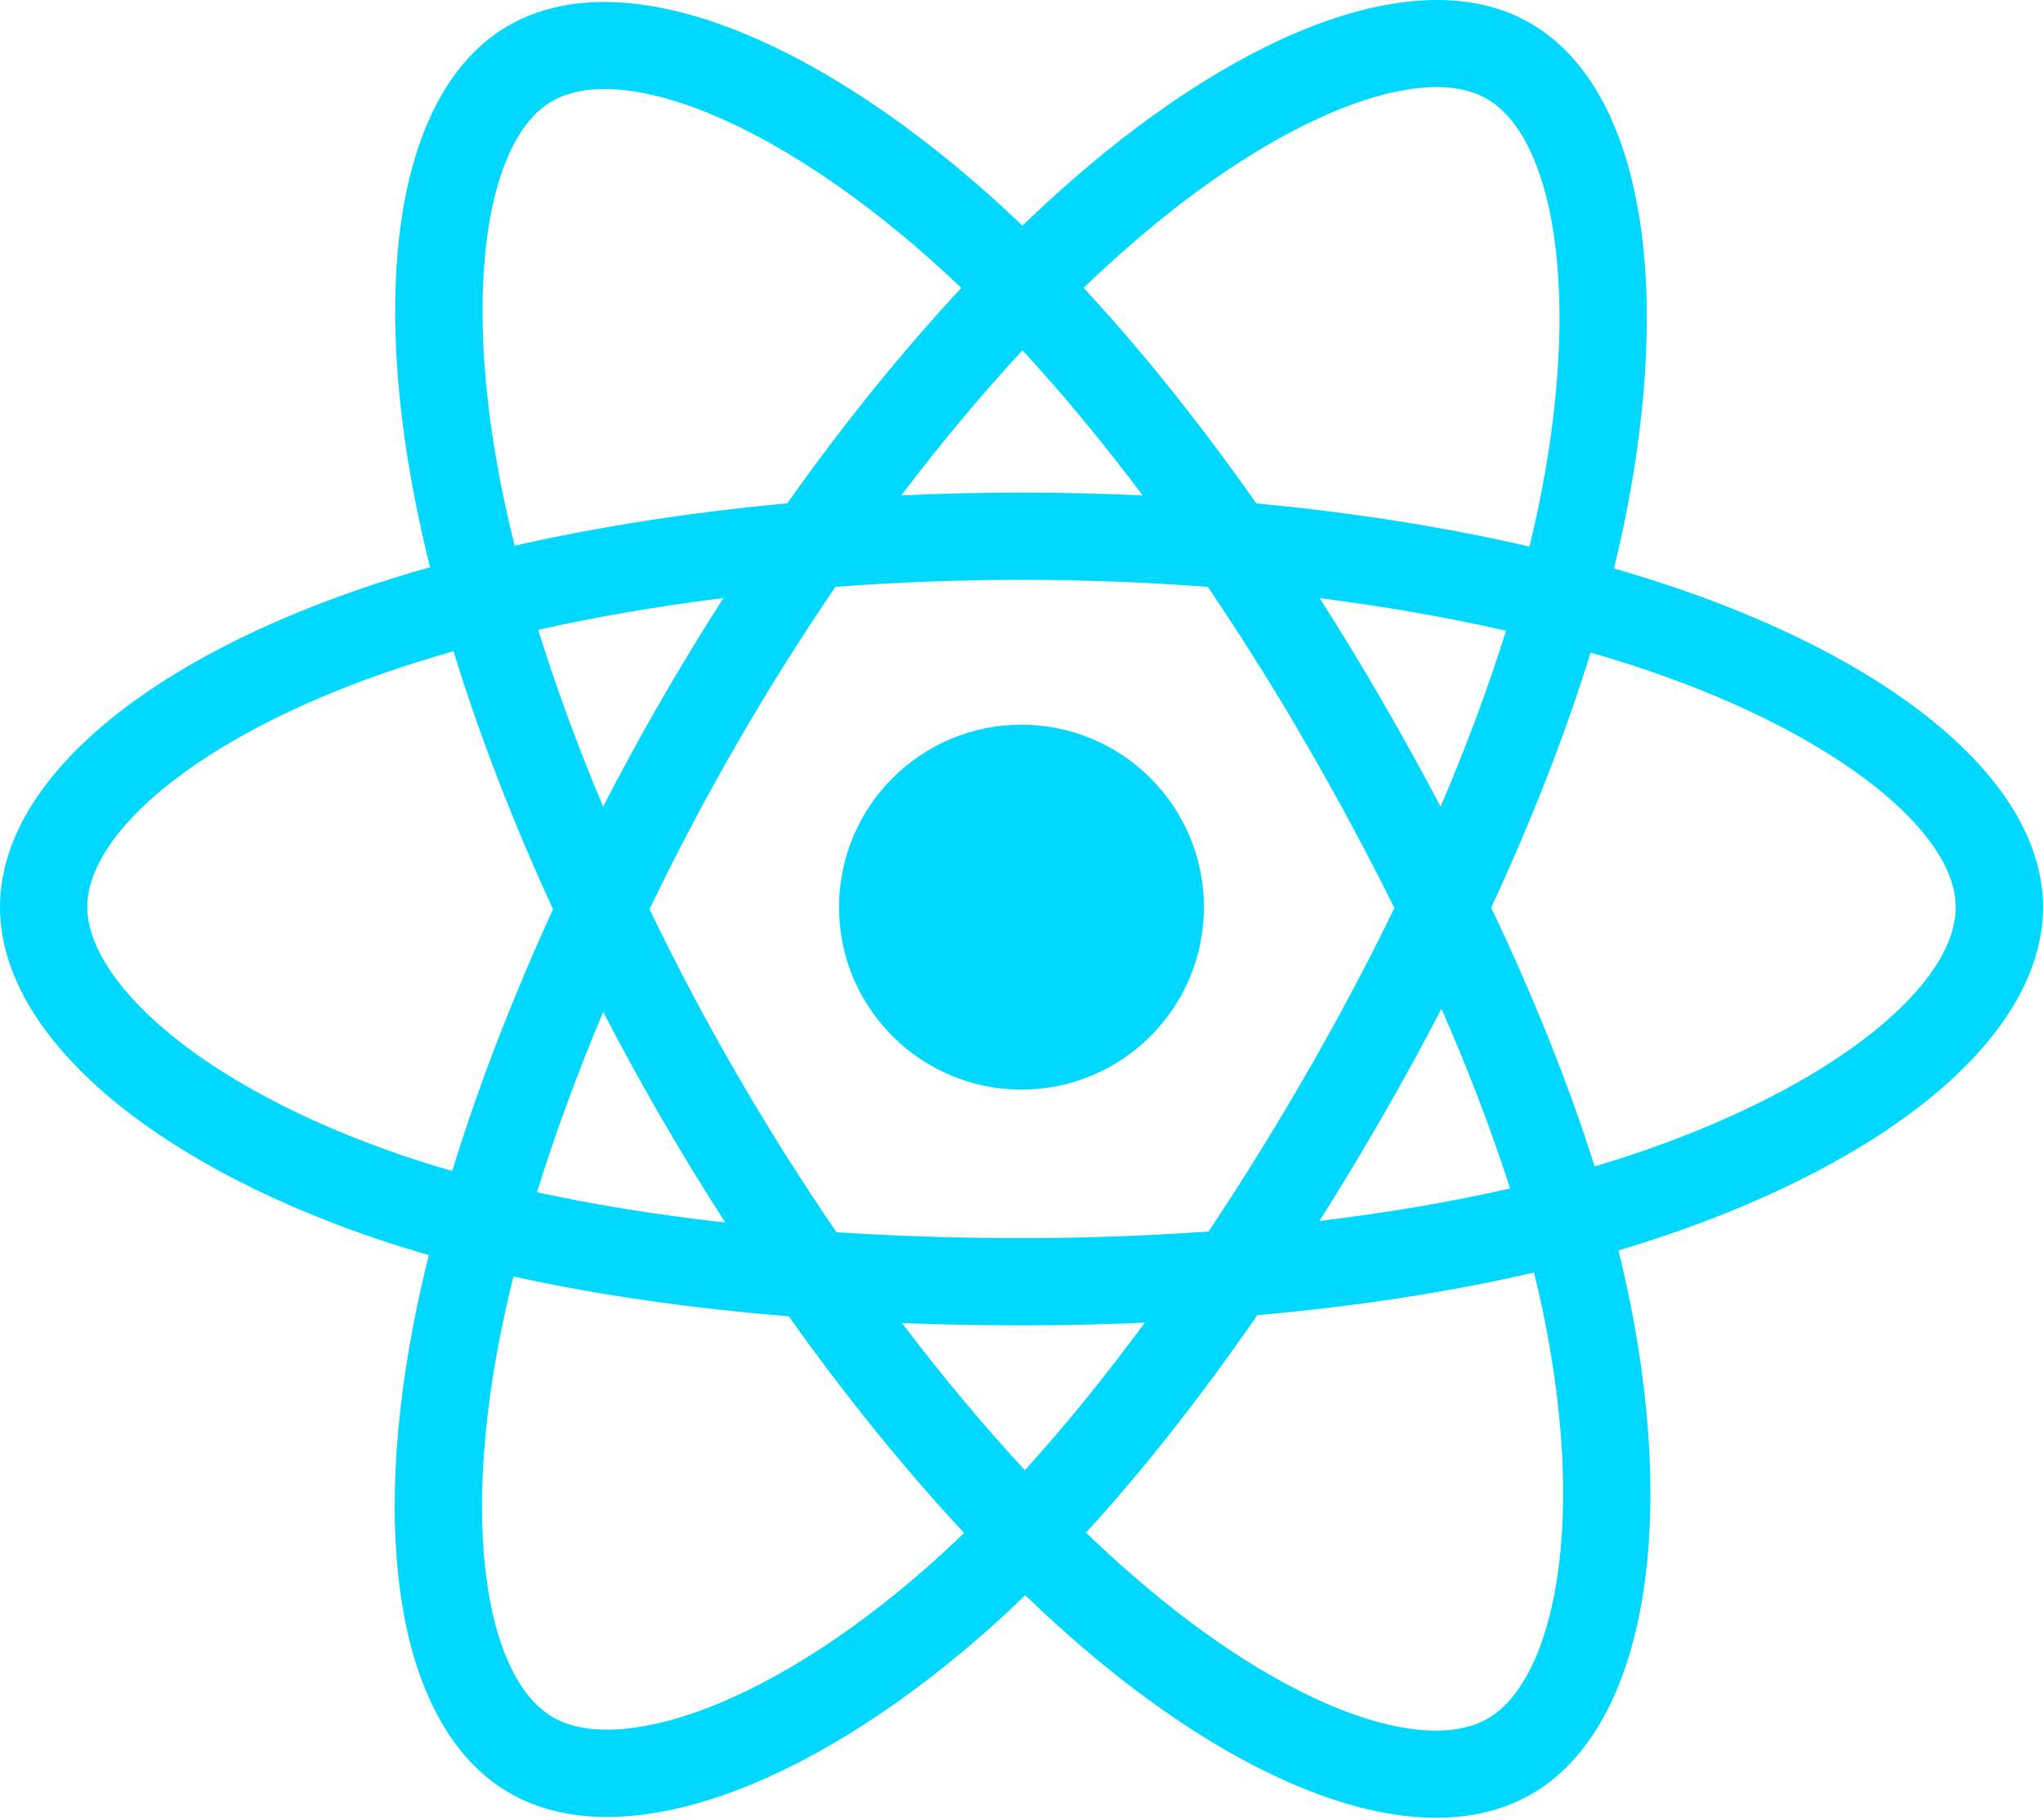
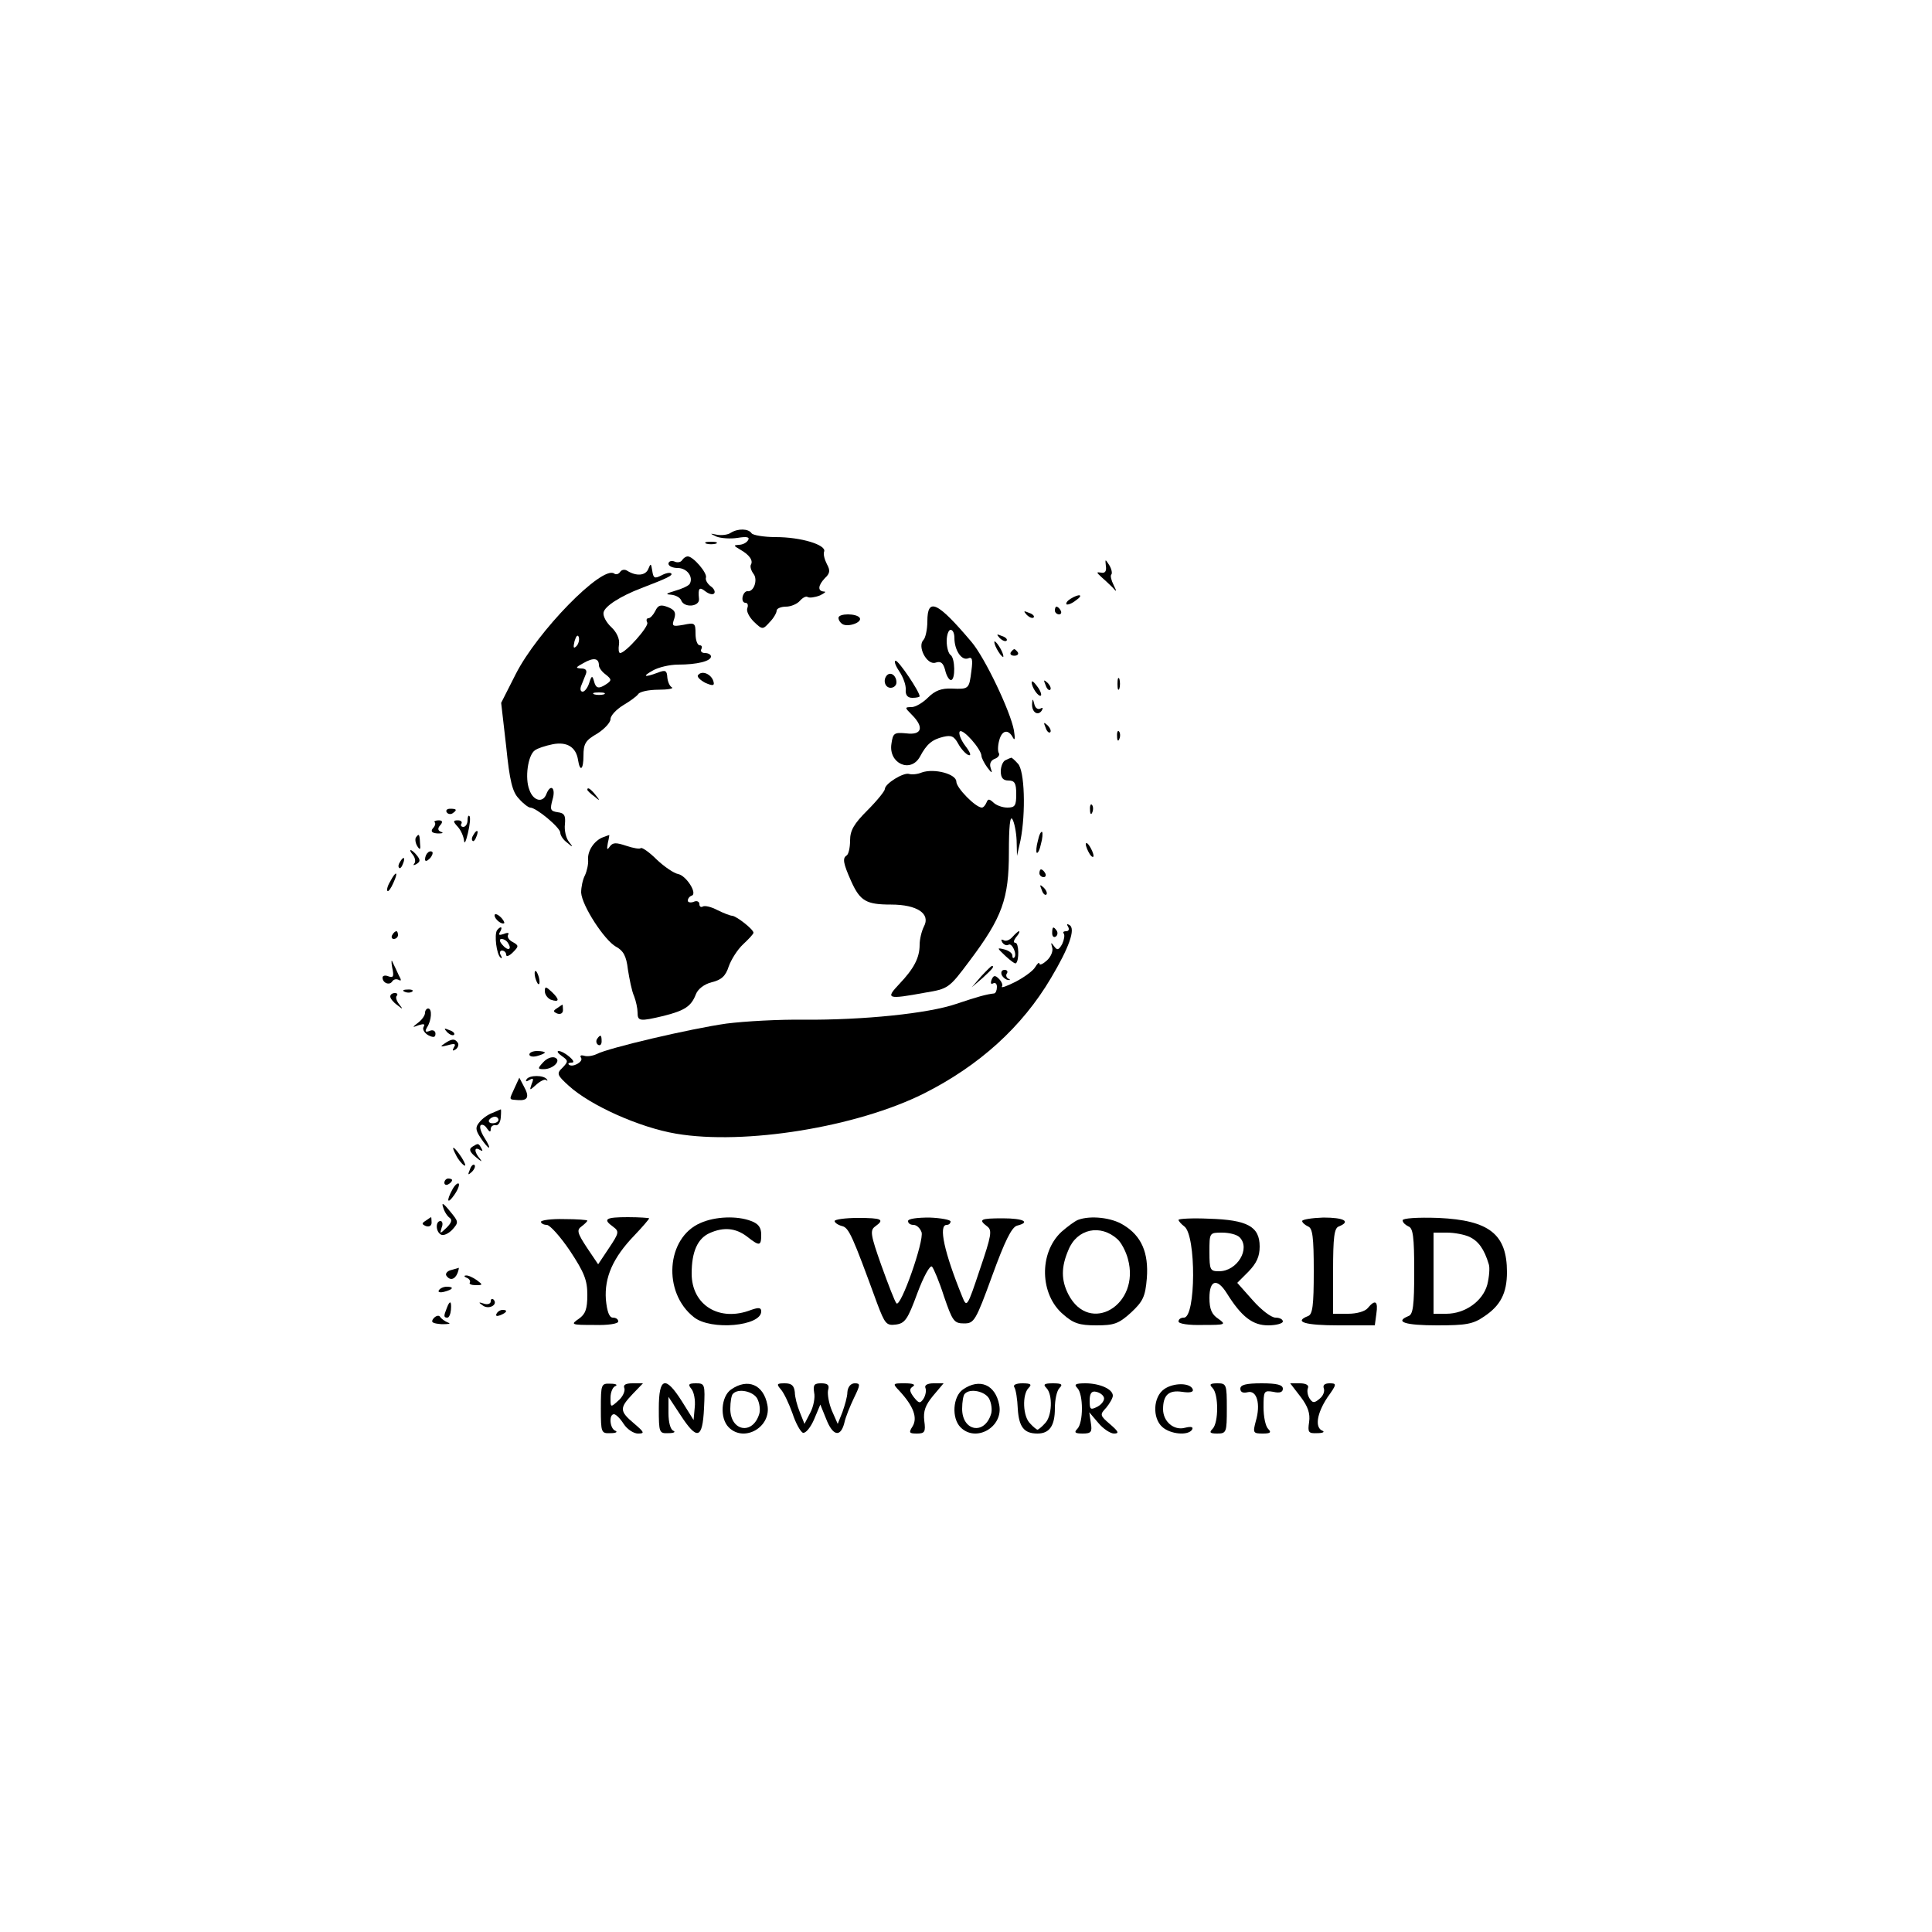
- <svg xmlns="http://www.w3.org/2000/svg" aria-hidden="true" role="img" class="iconify iconify--logos" width="35.93" height="32" preserveAspectRatio="xMidYMid meet" viewBox="0 0 256 228">
-   <path fill="#00D8FF" d="M210.483 73.824a171.49 171.49 0 0 0-8.24-2.597c.465-1.9.893-3.777 1.273-5.621c6.238-30.281 2.16-54.676-11.769-62.708c-13.355-7.7-35.196.329-57.254 19.526a171.23 171.23 0 0 0-6.375 5.848a155.866 155.866 0 0 0-4.241-3.917C100.759 3.829 77.587-4.822 63.673 3.233C50.33 10.957 46.379 33.89 51.995 62.588a170.974 170.974 0 0 0 1.892 8.48c-3.28.932-6.445 1.924-9.474 2.98C17.309 83.498 0 98.307 0 113.668c0 15.865 18.582 31.778 46.812 41.427a145.52 145.52 0 0 0 6.921 2.165a167.467 167.467 0 0 0-2.01 9.138c-5.354 28.2-1.173 50.591 12.134 58.266c13.744 7.926 36.812-.22 59.273-19.855a145.567 145.567 0 0 0 5.342-4.923a168.064 168.064 0 0 0 6.92 6.314c21.758 18.722 43.246 26.282 56.54 18.586c13.731-7.949 18.194-32.003 12.4-61.268a145.016 145.016 0 0 0-1.535-6.842c1.62-.48 3.21-.974 4.76-1.488c29.348-9.723 48.443-25.443 48.443-41.52c0-15.417-17.868-30.326-45.517-39.844Zm-6.365 70.984c-1.4.463-2.836.91-4.3 1.345c-3.24-10.257-7.612-21.163-12.963-32.432c5.106-11 9.31-21.767 12.459-31.957c2.619.758 5.16 1.557 7.61 2.4c23.69 8.156 38.14 20.213 38.14 29.504c0 9.896-15.606 22.743-40.946 31.14Zm-10.514 20.834c2.562 12.94 2.927 24.64 1.23 33.787c-1.524 8.219-4.59 13.698-8.382 15.893c-8.067 4.67-25.32-1.4-43.927-17.412a156.726 156.726 0 0 1-6.437-5.87c7.214-7.889 14.423-17.06 21.459-27.246c12.376-1.098 24.068-2.894 34.671-5.345a134.17 134.17 0 0 1 1.386 6.193ZM87.276 214.515c-7.882 2.783-14.16 2.863-17.955.675c-8.075-4.657-11.432-22.636-6.853-46.752a156.923 156.923 0 0 1 1.869-8.499c10.486 2.32 22.093 3.988 34.498 4.994c7.084 9.967 14.501 19.128 21.976 27.15a134.668 134.668 0 0 1-4.877 4.492c-9.933 8.682-19.886 14.842-28.658 17.94ZM50.35 144.747c-12.483-4.267-22.792-9.812-29.858-15.863c-6.35-5.437-9.555-10.836-9.555-15.216c0-9.322 13.897-21.212 37.076-29.293c2.813-.98 5.757-1.905 8.812-2.773c3.204 10.42 7.406 21.315 12.477 32.332c-5.137 11.18-9.399 22.249-12.634 32.792a134.718 134.718 0 0 1-6.318-1.979Zm12.378-84.26c-4.811-24.587-1.616-43.134 6.425-47.789c8.564-4.958 27.502 2.111 47.463 19.835a144.318 144.318 0 0 1 3.841 3.545c-7.438 7.987-14.787 17.08-21.808 26.988c-12.04 1.116-23.565 2.908-34.161 5.309a160.342 160.342 0 0 1-1.76-7.887Zm110.427 27.268a347.8 347.8 0 0 0-7.785-12.803c8.168 1.033 15.994 2.404 23.343 4.08c-2.206 7.072-4.956 14.465-8.193 22.045a381.151 381.151 0 0 0-7.365-13.322Zm-45.032-43.861c5.044 5.465 10.096 11.566 15.065 18.186a322.04 322.04 0 0 0-30.257-.006c4.974-6.559 10.069-12.652 15.192-18.18ZM82.802 87.83a323.167 323.167 0 0 0-7.227 13.238c-3.184-7.553-5.909-14.98-8.134-22.152c7.304-1.634 15.093-2.97 23.209-3.984a321.524 321.524 0 0 0-7.848 12.897Zm8.081 65.352c-8.385-.936-16.291-2.203-23.593-3.793c2.26-7.3 5.045-14.885 8.298-22.6a321.187 321.187 0 0 0 7.257 13.246c2.594 4.48 5.28 8.868 8.038 13.147Zm37.542 31.03c-5.184-5.592-10.354-11.779-15.403-18.433c4.902.192 9.899.29 14.978.29c5.218 0 10.376-.117 15.453-.343c-4.985 6.774-10.018 12.97-15.028 18.486Zm52.198-57.817c3.422 7.8 6.306 15.345 8.596 22.52c-7.422 1.694-15.436 3.058-23.88 4.071a382.417 382.417 0 0 0 7.859-13.026a347.403 347.403 0 0 0 7.425-13.565Zm-16.898 8.101a358.557 358.557 0 0 1-12.281 19.815a329.4 329.4 0 0 1-23.444.823c-7.967 0-15.716-.248-23.178-.732a310.202 310.202 0 0 1-12.513-19.846h.001a307.41 307.41 0 0 1-10.923-20.627a310.278 310.278 0 0 1 10.89-20.637l-.001.001a307.318 307.318 0 0 1 12.413-19.761c7.613-.576 15.42-.876 23.31-.876H128c7.926 0 15.743.303 23.354.883a329.357 329.357 0 0 1 12.335 19.695a358.489 358.489 0 0 1 11.036 20.54a329.472 329.472 0 0 1-11 20.722Zm22.56-122.124c8.572 4.944 11.906 24.881 6.52 51.026c-.344 1.668-.73 3.367-1.15 5.09c-10.622-2.452-22.155-4.275-34.23-5.408c-7.034-10.017-14.323-19.124-21.64-27.008a160.789 160.789 0 0 1 5.888-5.4c18.9-16.447 36.564-22.941 44.612-18.3ZM128 90.808c12.625 0 22.86 10.235 22.86 22.86s-10.235 22.86-22.86 22.86s-22.86-10.235-22.86-22.86s10.235-22.86 22.86-22.86Z" />
+ <svg xmlns="http://www.w3.org/2000/svg" version="1.0" width="500pt" height="500pt" viewBox="0 0 500 500" preserveAspectRatio="xMidYMid meet">
+   <g transform="translate(0,500) scale(0.1,-0.1)" fill="#000000" stroke="none">
+     <path d="M1891 3621 c-7 -5 -23 -7 -35 -5 -20 4 -20 4 -1 -5 11 -4 35 -6 54 -3 24 4 32 2 27 -6 -4 -7 -15 -12 -24 -12 -14 -1 -14 -2 3 -12 25 -14 35 -29 28 -40 -2 -5 1 -15 7 -23 12 -15 1 -48 -16 -45 -5 0 -10 -6 -12 -14 -2 -9 1 -16 7 -16 6 0 8 -6 5 -14 -3 -8 5 -23 17 -35 22 -21 23 -21 41 -1 10 10 18 24 18 30 0 5 11 10 24 10 13 0 29 7 36 15 7 8 16 13 20 10 5 -3 19 -1 32 4 12 6 17 10 11 10 -18 1 -16 16 2 35 13 12 14 20 5 36 -6 12 -10 26 -7 33 5 17 -60 37 -125 37 -31 0 -60 5 -63 10 -8 12 -35 13 -54 1z" />
+     <path d="M1828 3593 c6 -2 18 -2 25 0 6 3 1 5 -13 5 -14 0 -19 -2 -12 -5z" />
+     <path d="M1765 3550 c-3 -5 -12 -7 -20 -3 -8 3 -15 0 -15 -6 0 -6 11 -11 24 -11 24 0 41 -23 31 -41 -3 -5 -20 -13 -38 -18 -23 -7 -26 -9 -11 -10 12 -1 24 -7 27 -15 8 -20 48 -16 46 4 -3 28 1 32 16 20 9 -7 19 -10 23 -6 4 4 0 13 -9 19 -9 7 -14 17 -12 22 4 12 -33 55 -47 55 -5 0 -11 -4 -15 -10z" />
+     <path d="M2862 3535 c2 -13 -2 -19 -12 -17 -13 2 -13 1 0 -11 8 -7 21 -19 29 -27 11 -13 12 -12 3 6 -6 12 -9 24 -6 27 3 3 1 14 -5 24 -11 17 -11 17 -9 -2z" />
+     <path d="M1678 3528 c-7 -18 -31 -20 -55 -5 -6 4 -14 3 -18 -3 -4 -6 -11 -8 -16 -4 -32 20 -198 -150 -254 -260 l-38 -75 13 -113 c9 -89 16 -118 33 -135 11 -13 25 -23 29 -23 16 0 78 -52 78 -65 0 -7 8 -19 18 -26 15 -13 16 -12 4 3 -7 9 -12 29 -10 45 2 22 -1 29 -19 31 -19 3 -20 7 -13 33 9 30 -5 42 -16 14 -9 -24 -34 -18 -44 11 -12 30 -4 89 14 102 6 5 27 12 47 16 37 7 60 -8 65 -41 5 -32 14 -25 14 11 0 31 5 40 35 57 19 12 35 29 35 38 0 9 15 25 33 36 17 10 35 23 39 29 4 6 27 11 52 11 24 0 40 3 35 6 -6 3 -11 15 -12 26 -1 18 -5 20 -25 12 -35 -13 -41 -10 -12 6 14 8 43 15 65 15 49 0 85 9 85 21 0 5 -7 9 -16 9 -8 0 -12 5 -9 10 3 6 1 10 -4 10 -6 0 -11 13 -11 30 0 28 -2 29 -31 23 -29 -5 -31 -4 -24 16 5 16 1 23 -17 30 -18 7 -25 5 -32 -10 -5 -10 -13 -19 -18 -19 -5 0 -6 -5 -3 -11 6 -9 -56 -79 -70 -79 -4 0 -5 10 -3 23 2 13 -6 31 -20 44 -13 12 -22 29 -20 38 3 16 43 42 98 63 68 26 82 33 77 38 -3 3 -14 1 -25 -5 -18 -9 -21 -8 -24 12 -3 19 -4 20 -10 5z m-186 -200 c-8 -8 -9 -4 -5 13 4 13 8 18 11 10 2 -7 -1 -18 -6 -23z m58 -50 c0 -6 8 -17 18 -24 15 -12 15 -15 2 -24 -21 -14 -28 -12 -33 8 -4 14 -6 14 -12 -5 -4 -13 -12 -23 -17 -23 -6 0 -7 7 -4 15 3 8 9 22 12 30 4 10 0 15 -12 15 -16 1 -14 3 6 14 26 15 40 13 40 -6z m13 -75 c-7 -2 -19 -2 -25 0 -7 3 -2 5 12 5 14 0 19 -2 13 -5z" />
+     <path d="M2770 3450 c-8 -5 -12 -11 -10 -14 3 -2 14 2 24 10 22 15 10 19 -14 4z" />
+     <path d="M2400 3392 c0 -21 -5 -43 -10 -48 -17 -17 9 -66 31 -59 14 5 20 -1 25 -19 3 -14 10 -26 15 -26 12 0 11 57 -1 65 -5 3 -10 19 -10 36 0 16 5 29 10 29 6 0 10 -9 10 -21 0 -31 18 -59 35 -53 11 5 13 -2 9 -32 -6 -47 -6 -48 -51 -46 -26 1 -43 -5 -61 -23 -14 -14 -33 -25 -43 -25 -18 0 -18 -1 1 -20 32 -32 26 -53 -14 -48 -32 3 -35 1 -39 -27 -8 -51 50 -77 74 -33 17 32 31 44 60 51 21 5 28 2 39 -18 7 -13 19 -26 26 -29 9 -3 5 7 -8 24 -12 16 -18 33 -14 37 8 8 55 -45 56 -63 0 -5 7 -19 15 -30 12 -16 14 -16 9 -2 -4 11 0 20 10 24 9 3 14 10 11 15 -3 4 -3 19 1 33 7 27 24 30 36 6 5 -8 5 1 2 20 -9 49 -75 188 -110 229 -88 104 -114 116 -114 53z" />
+     <path d="M2730 3420 c0 -5 5 -10 11 -10 5 0 7 5 4 10 -3 6 -8 10 -11 10 -2 0 -4 -4 -4 -10z" />
+     <path d="M2657 3409 c7 -7 15 -10 18 -7 3 3 -2 9 -12 12 -14 6 -15 5 -6 -5z" />
+     <path d="M2170 3401 c0 -6 5 -13 10 -16 14 -9 52 4 45 16 -8 12 -55 12 -55 0z" />
+     <path d="M2587 3349 c7 -7 15 -10 18 -7 3 3 -2 9 -12 12 -14 6 -15 5 -6 -5z" />
+     <path d="M2580 3320 c6 -11 13 -20 16 -20 2 0 0 9 -6 20 -6 11 -13 20 -16 20 -2 0 0 -9 6 -20z" />
+     <path d="M2616 3312 c-3 -5 1 -9 9 -9 8 0 12 4 9 9 -3 4 -7 8 -9 8 -2 0 -6 -4 -9 -8z" />
+     <path d="M2327 3263 c11 -16 18 -37 17 -48 -1 -14 5 -21 17 -21 11 0 19 2 19 4 0 12 -54 92 -62 92 -5 0 -1 -12 9 -27z" />
+     <path d="M1806 3252 c-2 -4 6 -12 19 -19 18 -8 24 -8 22 1 -4 21 -31 33 -41 18z" />
+     <path d="M2296 3253 c-12 -12 -6 -33 9 -33 8 0 15 6 15 14 0 17 -14 28 -24 19z" />
+     <path d="M2892 3230 c0 -14 2 -19 5 -12 2 6 2 18 0 25 -3 6 -5 1 -5 -13z" />
+     <path d="M2670 3234 c0 -13 18 -39 24 -34 2 3 -2 14 -10 24 -8 11 -14 16 -14 10z" />
+     <path d="M2706 3227 c3 -10 9 -15 12 -12 3 3 0 11 -7 18 -10 9 -11 8 -5 -6z" />
+     <path d="M2671 3178 c-1 -21 15 -32 25 -17 4 7 3 9 -4 5 -6 -3 -13 2 -15 11 -4 16 -5 16 -6 1z" />
+     <path d="M2706 3117 c3 -10 9 -15 12 -12 3 3 0 11 -7 18 -10 9 -11 8 -5 -6z" />
+     <path d="M2891 3094 c0 -11 3 -14 6 -6 3 7 2 16 -1 19 -3 4 -6 -2 -5 -13z" />
+     <path d="M2603 3033 c-7 -2 -13 -16 -13 -29 0 -17 6 -24 20 -24 16 0 20 -7 20 -35 0 -30 -3 -35 -23 -35 -13 0 -29 6 -36 13 -11 10 -14 10 -18 0 -3 -7 -8 -13 -12 -13 -16 0 -66 51 -66 67 0 20 -57 35 -89 24 -12 -5 -26 -6 -33 -4 -14 5 -63 -25 -63 -39 0 -5 -20 -30 -45 -55 -35 -35 -45 -52 -45 -78 0 -19 -4 -36 -9 -39 -11 -7 -9 -20 12 -67 23 -51 39 -60 103 -60 68 0 103 -24 85 -57 -6 -12 -11 -33 -11 -47 0 -34 -15 -62 -53 -102 -36 -38 -31 -40 67 -22 60 10 62 11 115 82 85 113 102 161 102 281 0 67 3 96 9 86 5 -8 10 -33 11 -55 l1 -40 9 40 c14 71 11 182 -7 199 -8 9 -16 16 -17 15 -1 0 -8 -3 -14 -6z" />
+     <path d="M1520 2956 c0 -2 8 -10 18 -17 15 -13 16 -12 3 4 -13 16 -21 21 -21 13z" />
+     <path d="M2821 2904 c0 -11 3 -14 6 -6 3 7 2 16 -1 19 -3 4 -6 -2 -5 -13z" />
+     <path d="M1156 2898 c3 -5 10 -6 15 -3 13 9 11 12 -6 12 -8 0 -12 -4 -9 -9z" />
+     <path d="M1210 2877 c0 -9 -5 -17 -11 -17 -5 0 -8 4 -5 8 3 5 -1 9 -9 9 -13 0 -13 -3 0 -17 8 -9 15 -25 16 -36 1 -10 5 -1 10 20 5 21 7 41 4 44 -3 3 -5 -2 -5 -11z" />
+     <path d="M1125 2872 c3 -3 1 -10 -5 -16 -6 -8 -2 -12 13 -13 12 0 16 1 9 4 -9 3 -10 9 -3 17 8 9 6 13 -4 13 -8 0 -13 -3 -10 -5z" />
+     <path d="M1225 2839 c-4 -6 -5 -12 -2 -15 2 -3 7 2 10 11 7 17 1 20 -8 4z" />
+     <path d="M2686 2824 c-4 -14 -5 -28 -3 -31 3 -2 8 8 11 23 4 14 5 28 3 31 -3 2 -8 -8 -11 -23z" />
+     <path d="M1076 2832 c-2 -4 -1 -14 4 -22 7 -11 9 -9 7 8 -1 24 -3 26 -11 14z" />
+     <path d="M1560 2833 c-23 -9 -40 -36 -38 -58 1 -11 -3 -29 -8 -40 -6 -11 -10 -31 -10 -45 2 -34 60 -123 90 -140 19 -10 27 -24 31 -59 4 -25 10 -56 16 -69 5 -13 9 -32 9 -42 0 -23 5 -24 68 -9 55 14 71 25 83 56 5 13 21 26 41 31 25 6 36 16 44 41 6 17 22 43 37 57 15 14 27 27 27 30 0 9 -44 43 -55 44 -5 0 -23 7 -39 15 -15 8 -32 12 -37 9 -5 -3 -9 0 -9 6 0 7 -7 10 -15 6 -8 -3 -15 -1 -15 3 0 5 4 11 10 13 16 5 -14 52 -35 56 -11 2 -36 19 -56 38 -19 19 -38 32 -41 29 -2 -3 -19 0 -37 6 -27 9 -35 9 -43 -2 -7 -10 -8 -8 -5 9 3 12 4 22 4 21 -1 0 -9 -3 -17 -6z" />
+     <path d="M2810 2815 c0 -5 5 -17 10 -25 5 -8 10 -10 10 -5 0 6 -5 17 -10 25 -5 8 -10 11 -10 5z" />
+     <path d="M1069 2787 c6 -8 7 -18 3 -22 -4 -5 -1 -5 6 -1 10 6 10 11 1 22 -6 8 -14 14 -16 14 -3 0 0 -6 6 -13z" />
+     <path d="M1107 2793 c-4 -3 -7 -11 -7 -17 0 -6 5 -5 12 2 6 6 9 14 7 17 -3 3 -9 2 -12 -2z" />
+     <path d="M1035 2769 c-4 -6 -5 -12 -2 -15 2 -3 7 2 10 11 7 17 1 20 -8 4z" />
+     <path d="M2690 2740 c0 -5 5 -10 11 -10 5 0 7 5 4 10 -3 6 -8 10 -11 10 -2 0 -4 -4 -4 -10z" />
+     <path d="M1010 2719 c-7 -11 -10 -23 -7 -25 2 -2 9 7 15 21 14 30 7 33 -8 4z" />
+     <path d="M2696 2697 c3 -10 9 -15 12 -12 3 3 0 11 -7 18 -10 9 -11 8 -5 -6z" />
+     <path d="M1280 2631 c0 -10 19 -25 25 -20 1 2 -3 10 -11 17 -8 7 -14 8 -14 3z" />
+     <path d="M2764 2602 c4 -7 2 -12 -5 -12 -7 0 -9 -3 -6 -6 3 -4 1 -16 -4 -27 -9 -16 -13 -17 -21 -6 -8 11 -9 11 -5 -3 3 -9 -3 -24 -14 -34 -10 -9 -19 -13 -19 -8 0 5 -5 1 -11 -9 -5 -9 -28 -26 -51 -38 -22 -11 -38 -17 -35 -12 3 4 -1 13 -8 20 -10 10 -14 9 -19 -3 -3 -9 -1 -12 4 -9 6 3 10 -1 10 -9 0 -9 -3 -16 -7 -17 -19 -2 -42 -8 -98 -27 -73 -25 -240 -42 -395 -41 -63 1 -153 -4 -200 -10 -92 -13 -306 -63 -336 -79 -11 -5 -25 -7 -33 -4 -8 2 -11 0 -7 -6 6 -10 -23 -26 -32 -17 -3 3 1 5 8 5 15 0 -19 29 -34 30 -6 0 -2 -6 8 -13 17 -12 17 -14 2 -30 -16 -15 -15 -19 16 -47 56 -51 183 -108 278 -124 177 -30 467 17 641 104 143 72 254 172 329 299 47 79 64 127 48 137 -7 4 -8 2 -4 -4z" />
+     <path d="M1286 2592 c-7 -12 -1 -61 9 -70 4 -4 5 -1 1 6 -4 6 -2 12 3 12 6 0 11 -5 11 -11 0 -6 8 -3 17 6 16 16 16 18 0 27 -10 5 -15 13 -12 19 4 5 -2 6 -11 2 -12 -4 -15 -3 -10 5 4 7 5 12 2 12 -3 0 -7 -4 -10 -8z m29 -33 c11 -17 -1 -21 -15 -4 -8 9 -8 15 -2 15 6 0 14 -5 17 -11z" />
+     <path d="M2723 2585 c0 -8 4 -12 9 -9 5 3 6 10 3 15 -9 13 -12 11 -12 -6z" />
+     <path d="M1015 2580 c-3 -5 -1 -10 4 -10 6 0 11 5 11 10 0 6 -2 10 -4 10 -3 0 -8 -4 -11 -10z" />
+     <path d="M2620 2575 c-7 -8 -17 -12 -23 -8 -6 3 -7 1 -3 -6 4 -6 11 -9 16 -6 9 6 23 -25 15 -33 -3 -3 -5 -1 -5 5 0 6 -9 13 -21 16 -20 5 -19 4 3 -17 13 -12 25 -21 27 -19 9 6 8 53 -1 53 -6 0 -5 6 2 15 7 8 10 15 7 15 -2 0 -10 -7 -17 -15z" />
+     <path d="M1015 2496 c5 -23 3 -27 -9 -23 -9 4 -16 2 -16 -3 0 -14 18 -21 25 -10 4 6 11 7 17 4 7 -4 7 0 0 12 -5 11 -12 26 -16 34 -3 8 -4 2 -1 -14z" />
+     <path d="M2539 2473 l-24 -28 28 24 c25 23 32 31 24 31 -2 0 -14 -12 -28 -27z" />
+     <path d="M1384 2476 c1 -8 5 -18 8 -22 4 -3 5 1 4 10 -1 8 -5 18 -8 22 -4 3 -5 -1 -4 -10z" />
+     <path d="M2592 2478 c2 -6 10 -13 16 -14 7 -1 8 0 2 3 -5 2 -8 9 -4 14 3 5 0 9 -6 9 -7 0 -10 -5 -8 -12z" />
+     <path d="M1410 2435 c0 -9 7 -18 15 -22 23 -8 24 0 3 20 -15 14 -18 15 -18 2z" />
+     <path d="M1048 2433 c7 -3 16 -2 19 1 4 3 -2 6 -13 5 -11 0 -14 -3 -6 -6z" />
+     <path d="M1010 2421 c0 -5 8 -15 18 -22 15 -12 16 -12 5 2 -7 9 -10 19 -6 22 3 4 1 7 -5 7 -7 0 -12 -4 -12 -9z" />
+     <path d="M1442 2391 c-11 -7 -11 -9 0 -14 9 -3 15 1 15 9 0 8 -1 14 -1 14 -1 0 -7 -4 -14 -9z" />
+     <path d="M1100 2379 c0 -7 -8 -18 -17 -25 -17 -13 -17 -14 1 -7 13 4 17 3 12 -5 -3 -6 2 -15 12 -21 14 -7 19 -6 19 4 0 7 -7 11 -15 7 -11 -4 -13 -2 -7 9 12 18 14 49 3 49 -4 0 -8 -5 -8 -11z" />
+     <path d="M1157 2329 c7 -7 15 -10 18 -7 3 3 -2 9 -12 12 -14 6 -15 5 -6 -5z" />
+     <path d="M1545 2311 c-3 -5 -2 -12 3 -15 5 -3 9 1 9 9 0 17 -3 19 -12 6z" />
+     <path d="M1150 2299 c-12 -8 -10 -9 9 -4 17 5 22 4 16 -5 -5 -9 -4 -11 4 -6 6 4 9 12 6 17 -8 12 -16 11 -35 -2z" />
+     <path d="M1370 2271 c0 -5 9 -7 20 -4 11 3 20 7 20 9 0 2 -9 4 -20 4 -11 0 -20 -4 -20 -9z" />
+     <path d="M1406 2251 c-15 -16 -15 -18 1 -18 25 0 47 23 29 30 -8 3 -21 -2 -30 -12z" />
+     <path d="M1363 2207 c-4 -6 -1 -7 7 -2 10 6 12 4 6 -10 -6 -18 -6 -18 12 -2 10 9 22 15 25 12 4 -3 5 -2 2 2 -8 11 -45 11 -52 0z" />
+     <path d="M1332 2185 c-15 -33 -16 -30 8 -32 26 -2 31 8 16 35 l-12 23 -12 -26z" />
+     <path d="M1275 2120 c-12 -4 -27 -15 -34 -24 -11 -13 -11 -20 3 -41 9 -14 19 -25 21 -25 3 0 -2 11 -11 25 -9 14 -14 29 -10 33 4 3 11 0 16 -8 7 -10 10 -11 10 -2 0 6 5 11 12 10 7 -2 13 7 14 20 1 12 1 22 0 21 0 0 -10 -4 -21 -9z m15 -18 c0 -5 -7 -9 -15 -9 -8 0 -12 4 -9 9 3 4 9 8 15 8 5 0 9 -4 9 -8z" />
+     <path d="M1222 2032 c-9 -6 -7 -13 10 -27 13 -11 17 -13 11 -5 -16 18 -17 34 -1 24 7 -4 8 -3 4 4 -8 14 -8 14 -24 4z" />
+     <path d="M1180 2011 c5 -11 15 -23 21 -27 6 -3 3 5 -6 20 -20 30 -30 35 -15 7z" />
+     <path d="M1216 1973 c-6 -14 -5 -15 5 -6 7 7 10 15 7 18 -3 3 -9 -2 -12 -12z" />
+     <path d="M1150 1939 c0 -5 5 -7 10 -4 6 3 10 8 10 11 0 2 -4 4 -10 4 -5 0 -10 -5 -10 -11z" />
+     <path d="M1171 1922 c-17 -31 -13 -40 5 -14 9 13 14 26 11 29 -3 2 -10 -4 -16 -15z" />
+     <path d="M1147 1875 c3 -11 11 -23 17 -27 7 -5 4 -13 -8 -25 -18 -17 -18 -17 -13 0 4 9 2 17 -3 17 -13 0 -13 -27 1 -35 6 -4 19 2 29 12 18 20 17 21 -6 49 -17 21 -22 23 -17 9z" />
+     <path d="M1102 1841 c-11 -7 -11 -9 0 -14 9 -3 15 1 15 9 0 8 -1 14 -1 14 -1 0 -7 -4 -14 -9z" />
+     <path d="M1400 1838 c0 -4 7 -8 15 -8 8 0 35 -30 60 -67 37 -56 45 -76 45 -114 0 -37 -5 -50 -22 -62 -22 -15 -20 -16 40 -16 35 -1 62 3 62 9 0 6 -6 10 -14 10 -9 0 -15 15 -18 47 -4 57 18 108 74 166 21 22 38 42 38 44 0 1 -25 3 -55 3 -58 0 -66 -5 -38 -25 16 -12 15 -16 -11 -55 l-28 -42 -29 43 c-25 38 -27 46 -14 55 8 6 15 13 15 15 0 2 -27 4 -60 4 -33 1 -60 -3 -60 -7z" />
+     <path d="M1813 1835 c-89 -38 -99 -180 -17 -244 44 -35 174 -23 174 15 0 10 -6 11 -26 4 -82 -32 -154 12 -154 94 0 56 15 91 47 105 36 16 67 13 96 -9 33 -26 37 -25 37 5 0 18 -7 28 -26 35 -36 14 -93 12 -131 -5z" />
+     <path d="M2160 1840 c0 -4 8 -10 19 -13 18 -4 27 -25 91 -200 20 -53 24 -58 48 -55 24 3 31 13 56 81 16 43 33 74 38 69 4 -4 19 -39 31 -77 22 -64 26 -70 52 -70 26 0 30 6 73 124 32 88 50 125 64 129 36 9 17 19 -37 19 -58 0 -64 -3 -40 -21 13 -10 11 -23 -19 -111 -33 -99 -34 -100 -46 -70 -46 113 -62 185 -40 185 6 0 10 4 10 9 0 4 -25 9 -55 10 -31 0 -55 -3 -55 -9 0 -6 6 -10 14 -10 8 0 17 -8 21 -19 7 -22 -54 -196 -65 -184 -4 4 -21 48 -39 98 -28 79 -30 91 -16 101 25 18 18 22 -45 22 -33 0 -60 -4 -60 -8z" />
+     <path d="M2790 1843 c-8 -3 -27 -17 -43 -31 -59 -55 -56 -163 5 -214 26 -23 42 -28 85 -28 46 0 58 4 90 33 31 29 37 41 41 89 5 66 -14 110 -61 138 -30 19 -85 25 -117 13z m102 -50 c10 -9 22 -32 27 -51 33 -119 -99 -198 -154 -92 -19 37 -19 71 0 115 22 55 83 68 127 28z" />
+     <path d="M3050 1843 c0 -3 7 -11 15 -17 31 -23 30 -236 -1 -236 -8 0 -14 -4 -14 -10 0 -6 27 -10 63 -9 59 0 61 1 40 16 -17 11 -23 25 -23 54 0 47 20 52 45 12 38 -61 67 -83 107 -83 21 0 38 5 38 10 0 6 -9 10 -19 10 -11 0 -37 20 -59 45 l-40 45 29 29 c21 22 29 39 29 65 0 52 -32 69 -131 72 -43 2 -79 0 -79 -3z m158 -45 c29 -29 -6 -88 -53 -88 -23 0 -25 3 -25 50 0 50 0 50 33 50 18 0 38 -5 45 -12z" />
+     <path d="M3370 1840 c0 -4 7 -10 15 -14 12 -4 15 -27 15 -116 0 -89 -3 -112 -15 -116 -38 -15 -7 -24 79 -24 l94 0 4 30 c5 33 -3 38 -22 15 -7 -9 -29 -15 -51 -15 l-39 0 0 110 c0 89 3 112 15 116 32 13 13 23 -40 23 -30 -1 -55 -5 -55 -9z" />
+     <path d="M3630 1842 c0 -6 7 -12 15 -16 12 -4 15 -27 15 -116 0 -89 -3 -112 -15 -116 -37 -15 -8 -24 74 -24 75 0 93 3 122 23 42 28 59 60 59 115 0 98 -46 134 -177 140 -56 2 -93 -1 -93 -6z m173 -43 c23 -11 38 -31 50 -71 3 -9 1 -33 -4 -53 -12 -43 -58 -75 -106 -75 l-33 0 0 105 0 105 35 0 c19 0 45 -5 58 -11z" />
+     <path d="M1167 1713 c-9 -2 -15 -9 -12 -14 9 -14 22 -11 29 6 3 8 4 14 3 14 -1 -1 -10 -3 -20 -6z" />
+     <path d="M1208 1693 c6 -2 10 -8 8 -12 -3 -4 4 -7 15 -7 19 0 19 1 3 13 -10 7 -23 13 -28 12 -6 0 -5 -3 2 -6z" />
+     <path d="M1136 1661 c-4 -5 3 -7 14 -4 23 6 26 13 6 13 -8 0 -17 -4 -20 -9z" />
+     <path d="M1270 1632 c0 -6 -8 -9 -17 -6 -15 5 -16 4 -3 -5 16 -11 40 3 27 16 -4 3 -7 1 -7 -5z" />
+     <path d="M1156 1614 c-8 -20 -8 -24 2 -24 4 0 8 9 9 20 2 24 -3 26 -11 4z" />
+     <path d="M1285 1600 c-3 -6 1 -7 9 -4 18 7 21 14 7 14 -6 0 -13 -4 -16 -10z" />
+     <path d="M1122 1588 c-8 -10 -3 -13 21 -15 18 0 25 1 17 4 -8 3 -18 10 -21 15 -3 5 -11 3 -17 -4z" />
+     <path d="M1555 1355 c0 -63 1 -65 25 -64 14 0 19 3 13 6 -15 5 -18 43 -4 43 5 0 16 -11 25 -25 9 -14 26 -25 37 -25 18 0 17 3 -10 26 -38 32 -38 40 -4 76 l27 28 -27 0 c-18 0 -25 -4 -21 -13 2 -7 -4 -22 -16 -32 -20 -18 -20 -18 -20 8 0 14 6 28 13 30 6 3 1 6 -13 6 -24 1 -25 -1 -25 -64z" />
+     <path d="M1705 1355 c0 -63 1 -65 25 -64 14 0 19 3 13 6 -8 3 -13 22 -13 46 l0 42 31 -47 c43 -66 57 -63 61 17 3 63 2 65 -21 65 -19 0 -21 -3 -12 -14 7 -8 11 -30 9 -48 l-3 -33 -30 48 c-43 68 -60 63 -60 -18z" />
+     <path d="M1892 1404 c-26 -18 -30 -74 -6 -98 40 -40 111 1 100 58 -10 53 -51 70 -94 40z m68 -24 c6 -12 8 -29 5 -39 -17 -56 -75 -45 -75 13 0 18 3 36 7 39 14 15 53 6 63 -13z" />
+     <path d="M2021 1404 c8 -9 21 -37 30 -62 8 -25 21 -48 27 -50 7 -2 20 14 29 35 l16 38 15 -37 c17 -44 37 -49 47 -11 3 15 15 44 25 65 17 35 17 38 2 38 -10 0 -18 -9 -19 -23 0 -12 -7 -35 -13 -52 l-12 -30 -15 34 c-8 19 -12 43 -10 53 4 13 0 18 -18 18 -18 0 -21 -4 -18 -24 3 -13 -2 -37 -10 -52 l-15 -29 -12 30 c-7 17 -13 40 -13 52 -2 17 -8 23 -26 23 -21 0 -22 -2 -10 -16z" />
+     <path d="M2328 1400 c36 -39 47 -69 34 -91 -11 -17 -9 -19 11 -19 20 0 23 4 19 33 -3 25 3 41 23 65 l27 32 -26 0 c-16 0 -24 -5 -21 -12 3 -7 0 -20 -5 -28 -9 -13 -12 -12 -25 4 -12 16 -12 22 -2 28 7 5 -1 8 -21 8 -32 0 -33 0 -14 -20z" />
+     <path d="M2492 1404 c-26 -18 -30 -74 -6 -98 40 -40 111 1 100 58 -10 53 -51 70 -94 40z m68 -24 c6 -12 8 -29 5 -39 -17 -56 -75 -45 -75 13 0 18 3 36 7 39 14 15 53 6 63 -13z" />
+     <path d="M2625 1410 c4 -6 8 -31 9 -56 3 -47 16 -64 51 -64 31 0 45 20 45 65 0 23 5 46 12 53 9 9 6 12 -17 12 -23 0 -26 -3 -17 -12 17 -17 15 -74 -4 -92 -8 -9 -17 -16 -19 -16 -2 0 -11 7 -19 16 -19 18 -21 75 -4 92 9 9 6 12 -16 12 -16 0 -25 -4 -21 -10z" />
+     <path d="M2788 1408 c16 -16 16 -90 0 -106 -9 -9 -6 -12 14 -12 22 0 25 4 21 28 l-4 27 23 -27 c13 -16 32 -28 41 -28 14 0 12 5 -10 24 -27 23 -27 25 -10 43 9 11 17 25 17 31 0 17 -34 32 -71 32 -26 0 -30 -3 -21 -12z m69 -25 c2 -6 -5 -17 -16 -23 -19 -10 -21 -8 -21 15 0 19 5 26 17 23 9 -2 18 -8 20 -15z" />
+     <path d="M3013 1405 c-29 -20 -31 -75 -5 -98 21 -19 67 -23 77 -7 4 7 -2 9 -18 5 -29 -8 -57 16 -57 48 0 37 15 50 49 45 20 -3 30 -1 28 6 -6 18 -50 18 -74 1z" />
+     <path d="M3138 1408 c16 -16 16 -90 0 -106 -9 -9 -7 -12 12 -12 24 0 25 3 25 65 0 62 -1 65 -24 65 -20 0 -22 -3 -13 -12z" />
+     <path d="M3210 1406 c0 -9 7 -12 19 -9 24 6 34 -31 21 -75 -8 -30 -7 -32 18 -32 20 0 23 3 14 12 -7 7 -12 32 -12 56 0 42 1 44 25 40 17 -4 25 -1 25 8 0 10 -15 14 -55 14 -41 0 -55 -4 -55 -14z" />
+     <path d="M3366 1385 c19 -25 25 -43 22 -65 -4 -27 -2 -30 21 -29 14 0 20 3 14 6 -21 8 -15 45 12 86 25 35 25 37 6 37 -13 0 -18 -5 -15 -13 3 -8 -2 -20 -11 -27 -14 -12 -18 -11 -26 1 -5 8 -7 20 -4 27 3 7 -5 12 -21 12 l-25 0 27 -35z" />
+   </g>
</svg>
